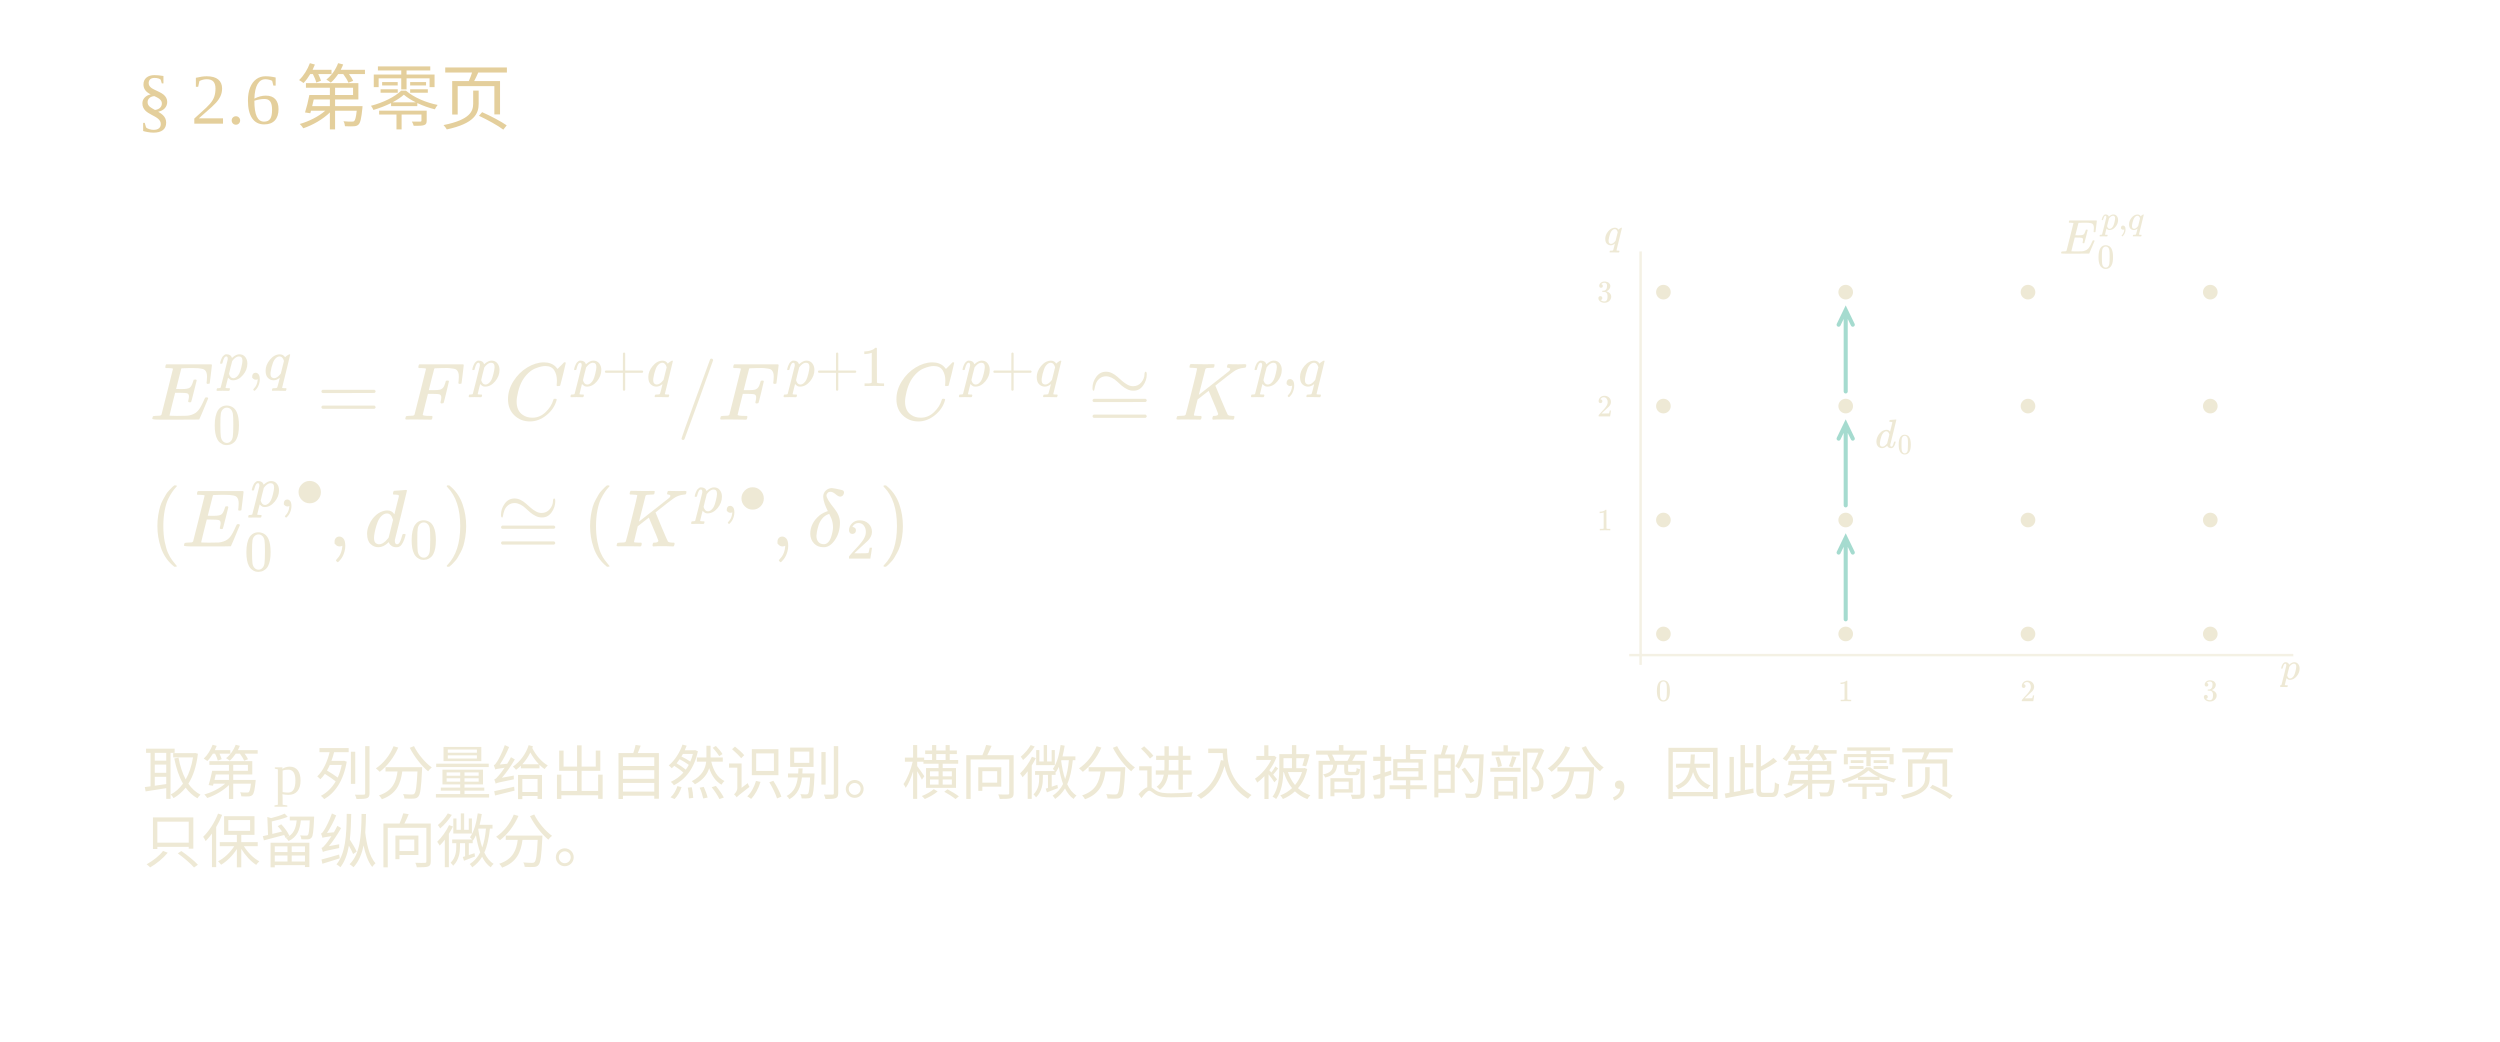
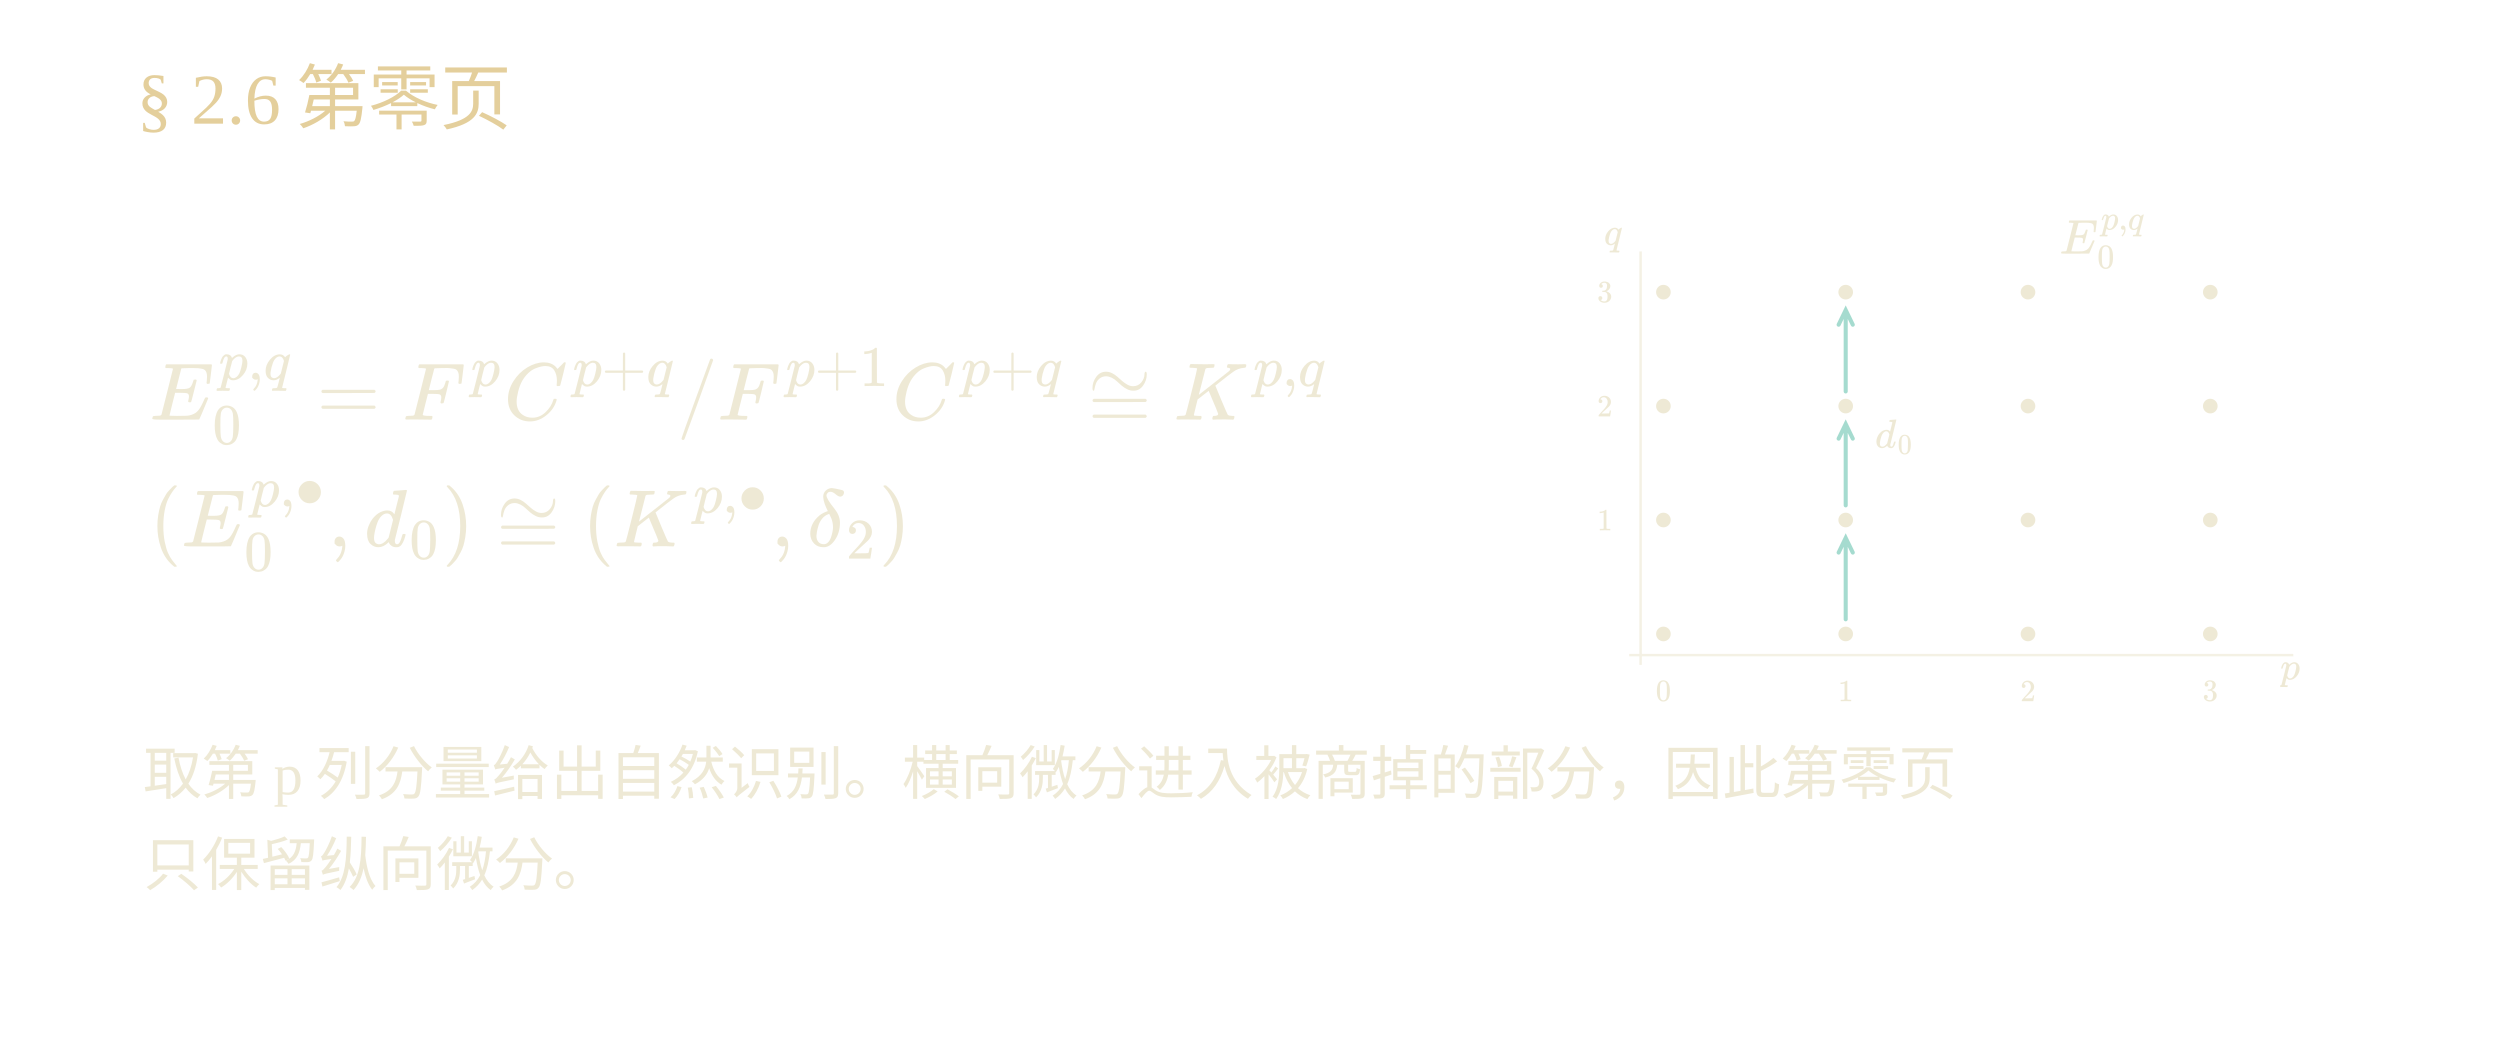
<svg xmlns="http://www.w3.org/2000/svg" width="1536" height="640" viewBox="0 0 1536 640">
  <g fill="#eee9d5" font-family="Kaiti SC, STKaiti, KaiTi, PingFang SC, serif">
    <text x="84" y="76" font-size="44" fill="#e4cf9c">
      <tspan font-family="Times New Roman, serif">§</tspan>
      <tspan font-family="Times New Roman, serif">2.6</tspan>  第零页</text>
    <svg x="92" y="122.5" width="1350" height="320" viewBox="0 0 1350 320">
      <svg x="0" y="91.14" width="724.335" height="137.72" viewBox="0 0 14486.7 2754.4">
        <svg x="0" y="0" width="14486.7" height="1196.8" viewBox="0 -883.9 14486.7 1196.8">
          <g stroke="#eee9d5" fill="#eee9d5" stroke-width="0" transform="scale(1,-1)">
            <g data-mml-node="math">
              <g data-mml-node="msubsup">
                <g data-mml-node="mi">
                  <path data-c="1D438" d="M492 213Q472 213 472 226Q472 230 477 250T482 285Q482 316 461 323T364 330H312Q311 328 277 192T243 52Q243 48 254 48T334 46Q428 46 458 48T518 61Q567 77 599 117T670 248Q680 270 683 272Q690 274 698 274Q718 274 718 261Q613 7 608 2Q605 0 322 0H133Q31 0 31 11Q31 13 34 25Q38 41 42 43T65 46Q92 46 125 49Q139 52 144 61Q146 66 215 342T285 622Q285 629 281 629Q273 632 228 634H197Q191 640 191 642T193 659Q197 676 203 680H757Q764 676 764 669Q764 664 751 557T737 447Q735 440 717 440H705Q698 445 698 453L701 476Q704 500 704 528Q704 558 697 578T678 609T643 625T596 632T532 634H485Q397 633 392 631Q388 629 386 622Q385 619 355 499T324 377Q347 376 372 376H398Q464 376 489 391T534 472Q538 488 540 490T557 493Q562 493 565 493T570 492T572 491T574 487T577 483L544 351Q511 218 508 216Q505 213 492 213Z" />
                </g>
                <g data-mml-node="TeXAtom" transform="translate(848.3,490.8) scale(0.707)" data-mjx-texclass="ORD">
                  <g data-mml-node="mi">
                    <path data-c="1D45D" d="M23 287Q24 290 25 295T30 317T40 348T55 381T75 411T101 433T134 442Q209 442 230 378L240 387Q302 442 358 442Q423 442 460 395T497 281Q497 173 421 82T249 -10Q227 -10 210 -4Q199 1 187 11T168 28L161 36Q160 35 139 -51T118 -138Q118 -144 126 -145T163 -148H188Q194 -155 194 -157T191 -175Q188 -187 185 -190T172 -194Q170 -194 161 -194T127 -193T65 -192Q-5 -192 -24 -194H-32Q-39 -187 -39 -183Q-37 -156 -26 -148H-6Q28 -147 33 -136Q36 -130 94 103T155 350Q156 355 156 364Q156 405 131 405Q109 405 94 377T71 316T59 280Q57 278 43 278H29Q23 284 23 287ZM178 102Q200 26 252 26Q282 26 310 49T356 107Q374 141 392 215T411 325V331Q411 405 350 405Q339 405 328 402T306 393T286 380T269 365T254 350T243 336T235 326L232 322Q232 321 229 308T218 264T204 212Q178 106 178 102Z" />
                  </g>
                  <g data-mml-node="mo" transform="translate(503,0)">
                    <path data-c="2C" d="M78 35T78 60T94 103T137 121Q165 121 187 96T210 8Q210 -27 201 -60T180 -117T154 -158T130 -185T117 -194Q113 -194 104 -185T95 -172Q95 -168 106 -156T131 -126T157 -76T173 -3V9L172 8Q170 7 167 6T161 3T152 1T140 0Q113 0 96 17Z" />
                  </g>
                  <g data-mml-node="mi" transform="translate(781,0)">
                    <path data-c="1D45E" d="M33 157Q33 258 109 349T280 441Q340 441 372 389Q373 390 377 395T388 406T404 418Q438 442 450 442Q454 442 457 439T460 434Q460 425 391 149Q320 -135 320 -139Q320 -147 365 -148H390Q396 -156 396 -157T393 -175Q389 -188 383 -194H370Q339 -192 262 -192Q234 -192 211 -192T174 -192T157 -193Q143 -193 143 -185Q143 -182 145 -170Q149 -154 152 -151T172 -148Q220 -148 230 -141Q238 -136 258 -53T279 32Q279 33 272 29Q224 -10 172 -10Q117 -10 75 30T33 157ZM352 326Q329 405 277 405Q242 405 210 374T160 293Q131 214 119 129Q119 126 119 118T118 106Q118 61 136 44T179 26Q233 26 290 98L298 109L352 326Z" />
                  </g>
                </g>
                <g data-mml-node="mn" transform="translate(771,-297.3) scale(0.707)">
                  <path data-c="30" d="M96 585Q152 666 249 666Q297 666 345 640T423 548Q460 465 460 320Q460 165 417 83Q397 41 362 16T301 -15T250 -22Q224 -22 198 -16T137 16T82 83Q39 165 39 320Q39 494 96 585ZM321 597Q291 629 250 629Q208 629 178 597Q153 571 145 525T137 333Q137 175 145 125T181 46Q209 16 250 16Q290 16 318 46Q347 76 354 130T362 333Q362 478 354 524T321 597Z" />
                </g>
              </g>
              <g data-mml-node="mo" transform="translate(2053.6,0)">
                <path data-c="3D" d="M56 347Q56 360 70 367H707Q722 359 722 347Q722 336 708 328L390 327H72Q56 332 56 347ZM56 153Q56 168 72 173H708Q722 163 722 153Q722 140 707 133H70Q56 140 56 153Z" />
              </g>
              <g data-mml-node="msup" transform="translate(3109.4,0)">
                <g data-mml-node="mi">
                  <path data-c="1D439" d="M48 1Q31 1 31 11Q31 13 34 25Q38 41 42 43T65 46Q92 46 125 49Q139 52 144 61Q146 66 215 342T285 622Q285 629 281 629Q273 632 228 634H197Q191 640 191 642T193 659Q197 676 203 680H742Q749 676 749 669Q749 664 736 557T722 447Q720 440 702 440H690Q683 445 683 453Q683 454 686 477T689 530Q689 560 682 579T663 610T626 626T575 633T503 634H480Q398 633 393 631Q388 629 386 623Q385 622 352 492L320 363H375Q378 363 398 363T426 364T448 367T472 374T489 386Q502 398 511 419T524 457T529 475Q532 480 548 480H560Q567 475 567 470Q567 467 536 339T502 207Q500 200 482 200H470Q463 206 463 212Q463 215 468 234T473 274Q473 303 453 310T364 317H309L277 190Q245 66 245 60Q245 46 334 46H359Q365 40 365 39T363 19Q359 6 353 0H336Q295 2 185 2Q120 2 86 2T48 1Z" />
                </g>
                <g data-mml-node="mi" transform="translate(837.3,413) scale(0.707)">
                  <path data-c="1D45D" d="M23 287Q24 290 25 295T30 317T40 348T55 381T75 411T101 433T134 442Q209 442 230 378L240 387Q302 442 358 442Q423 442 460 395T497 281Q497 173 421 82T249 -10Q227 -10 210 -4Q199 1 187 11T168 28L161 36Q160 35 139 -51T118 -138Q118 -144 126 -145T163 -148H188Q194 -155 194 -157T191 -175Q188 -187 185 -190T172 -194Q170 -194 161 -194T127 -193T65 -192Q-5 -192 -24 -194H-32Q-39 -187 -39 -183Q-37 -156 -26 -148H-6Q28 -147 33 -136Q36 -130 94 103T155 350Q156 355 156 364Q156 405 131 405Q109 405 94 377T71 316T59 280Q57 278 43 278H29Q23 284 23 287ZM178 102Q200 26 252 26Q282 26 310 49T356 107Q374 141 392 215T411 325V331Q411 405 350 405Q339 405 328 402T306 393T286 380T269 365T254 350T243 336T235 326L232 322Q232 321 229 308T218 264T204 212Q178 106 178 102Z" />
                </g>
              </g>
              <g data-mml-node="msup" transform="translate(4352.3,0)">
                <g data-mml-node="mi">
                  <path data-c="1D436" d="M50 252Q50 367 117 473T286 641T490 704Q580 704 633 653Q642 643 648 636T656 626L657 623Q660 623 684 649Q691 655 699 663T715 679T725 690L740 705H746Q760 705 760 698Q760 694 728 561Q692 422 692 421Q690 416 687 415T669 413H653Q647 419 647 422Q647 423 648 429T650 449T651 481Q651 552 619 605T510 659Q484 659 454 652T382 628T299 572T226 479Q194 422 175 346T156 222Q156 108 232 58Q280 24 350 24Q441 24 512 92T606 240Q610 253 612 255T628 257Q648 257 648 248Q648 243 647 239Q618 132 523 55T319 -22Q206 -22 128 53T50 252Z" />
                </g>
                <g data-mml-node="TeXAtom" transform="translate(845.3,413) scale(0.707)" data-mjx-texclass="ORD">
                  <g data-mml-node="mi">
                    <path data-c="1D45D" d="M23 287Q24 290 25 295T30 317T40 348T55 381T75 411T101 433T134 442Q209 442 230 378L240 387Q302 442 358 442Q423 442 460 395T497 281Q497 173 421 82T249 -10Q227 -10 210 -4Q199 1 187 11T168 28L161 36Q160 35 139 -51T118 -138Q118 -144 126 -145T163 -148H188Q194 -155 194 -157T191 -175Q188 -187 185 -190T172 -194Q170 -194 161 -194T127 -193T65 -192Q-5 -192 -24 -194H-32Q-39 -187 -39 -183Q-37 -156 -26 -148H-6Q28 -147 33 -136Q36 -130 94 103T155 350Q156 355 156 364Q156 405 131 405Q109 405 94 377T71 316T59 280Q57 278 43 278H29Q23 284 23 287ZM178 102Q200 26 252 26Q282 26 310 49T356 107Q374 141 392 215T411 325V331Q411 405 350 405Q339 405 328 402T306 393T286 380T269 365T254 350T243 336T235 326L232 322Q232 321 229 308T218 264T204 212Q178 106 178 102Z" />
                  </g>
                  <g data-mml-node="mo" transform="translate(503,0)">
                    <path data-c="2B" d="M56 237T56 250T70 270H369V420L370 570Q380 583 389 583Q402 583 409 568V270H707Q722 262 722 250T707 230H409V-68Q401 -82 391 -82H389H387Q375 -82 369 -68V230H70Q56 237 56 250Z" />
                  </g>
                  <g data-mml-node="mi" transform="translate(1281,0)">
                    <path data-c="1D45E" d="M33 157Q33 258 109 349T280 441Q340 441 372 389Q373 390 377 395T388 406T404 418Q438 442 450 442Q454 442 457 439T460 434Q460 425 391 149Q320 -135 320 -139Q320 -147 365 -148H390Q396 -156 396 -157T393 -175Q389 -188 383 -194H370Q339 -192 262 -192Q234 -192 211 -192T174 -192T157 -193Q143 -193 143 -185Q143 -182 145 -170Q149 -154 152 -151T172 -148Q220 -148 230 -141Q238 -136 258 -53T279 32Q279 33 272 29Q224 -10 172 -10Q117 -10 75 30T33 157ZM352 326Q329 405 277 405Q242 405 210 374T160 293Q131 214 119 129Q119 126 119 118T118 106Q118 61 136 44T179 26Q233 26 290 98L298 109L352 326Z" />
                  </g>
                </g>
              </g>
              <g data-mml-node="TeXAtom" data-mjx-texclass="ORD" transform="translate(6478.7,0)">
                <g data-mml-node="mo">
                  <path data-c="2F" d="M423 750Q432 750 438 744T444 730Q444 725 271 248T92 -240Q85 -250 75 -250Q68 -250 62 -245T56 -231Q56 -221 230 257T407 740Q411 750 423 750Z" />
                </g>
              </g>
              <g data-mml-node="msup" transform="translate(6978.7,0)">
                <g data-mml-node="mi">
                  <path data-c="1D439" d="M48 1Q31 1 31 11Q31 13 34 25Q38 41 42 43T65 46Q92 46 125 49Q139 52 144 61Q146 66 215 342T285 622Q285 629 281 629Q273 632 228 634H197Q191 640 191 642T193 659Q197 676 203 680H742Q749 676 749 669Q749 664 736 557T722 447Q720 440 702 440H690Q683 445 683 453Q683 454 686 477T689 530Q689 560 682 579T663 610T626 626T575 633T503 634H480Q398 633 393 631Q388 629 386 623Q385 622 352 492L320 363H375Q378 363 398 363T426 364T448 367T472 374T489 386Q502 398 511 419T524 457T529 475Q532 480 548 480H560Q567 475 567 470Q567 467 536 339T502 207Q500 200 482 200H470Q463 206 463 212Q463 215 468 234T473 274Q473 303 453 310T364 317H309L277 190Q245 66 245 60Q245 46 334 46H359Q365 40 365 39T363 19Q359 6 353 0H336Q295 2 185 2Q120 2 86 2T48 1Z" />
                </g>
                <g data-mml-node="TeXAtom" transform="translate(837.3,413) scale(0.707)" data-mjx-texclass="ORD">
                  <g data-mml-node="mi">
                    <path data-c="1D45D" d="M23 287Q24 290 25 295T30 317T40 348T55 381T75 411T101 433T134 442Q209 442 230 378L240 387Q302 442 358 442Q423 442 460 395T497 281Q497 173 421 82T249 -10Q227 -10 210 -4Q199 1 187 11T168 28L161 36Q160 35 139 -51T118 -138Q118 -144 126 -145T163 -148H188Q194 -155 194 -157T191 -175Q188 -187 185 -190T172 -194Q170 -194 161 -194T127 -193T65 -192Q-5 -192 -24 -194H-32Q-39 -187 -39 -183Q-37 -156 -26 -148H-6Q28 -147 33 -136Q36 -130 94 103T155 350Q156 355 156 364Q156 405 131 405Q109 405 94 377T71 316T59 280Q57 278 43 278H29Q23 284 23 287ZM178 102Q200 26 252 26Q282 26 310 49T356 107Q374 141 392 215T411 325V331Q411 405 350 405Q339 405 328 402T306 393T286 380T269 365T254 350T243 336T235 326L232 322Q232 321 229 308T218 264T204 212Q178 106 178 102Z" />
                  </g>
                  <g data-mml-node="mo" transform="translate(503,0)">
                    <path data-c="2B" d="M56 237T56 250T70 270H369V420L370 570Q380 583 389 583Q402 583 409 568V270H707Q722 262 722 250T707 230H409V-68Q401 -82 391 -82H389H387Q375 -82 369 -68V230H70Q56 237 56 250Z" />
                  </g>
                  <g data-mml-node="mn" transform="translate(1281,0)">
                    <path data-c="31" d="M213 578L200 573Q186 568 160 563T102 556H83V602H102Q149 604 189 617T245 641T273 663Q275 666 285 666Q294 666 302 660V361L303 61Q310 54 315 52T339 48T401 46H427V0H416Q395 3 257 3Q121 3 100 0H88V46H114Q136 46 152 46T177 47T193 50T201 52T207 57T213 61V578Z" />
                  </g>
                </g>
              </g>
              <g data-mml-node="msup" transform="translate(9125.3,0)">
                <g data-mml-node="mi">
                  <path data-c="1D436" d="M50 252Q50 367 117 473T286 641T490 704Q580 704 633 653Q642 643 648 636T656 626L657 623Q660 623 684 649Q691 655 699 663T715 679T725 690L740 705H746Q760 705 760 698Q760 694 728 561Q692 422 692 421Q690 416 687 415T669 413H653Q647 419 647 422Q647 423 648 429T650 449T651 481Q651 552 619 605T510 659Q484 659 454 652T382 628T299 572T226 479Q194 422 175 346T156 222Q156 108 232 58Q280 24 350 24Q441 24 512 92T606 240Q610 253 612 255T628 257Q648 257 648 248Q648 243 647 239Q618 132 523 55T319 -22Q206 -22 128 53T50 252Z" />
                </g>
                <g data-mml-node="TeXAtom" transform="translate(845.3,413) scale(0.707)" data-mjx-texclass="ORD">
                  <g data-mml-node="mi">
                    <path data-c="1D45D" d="M23 287Q24 290 25 295T30 317T40 348T55 381T75 411T101 433T134 442Q209 442 230 378L240 387Q302 442 358 442Q423 442 460 395T497 281Q497 173 421 82T249 -10Q227 -10 210 -4Q199 1 187 11T168 28L161 36Q160 35 139 -51T118 -138Q118 -144 126 -145T163 -148H188Q194 -155 194 -157T191 -175Q188 -187 185 -190T172 -194Q170 -194 161 -194T127 -193T65 -192Q-5 -192 -24 -194H-32Q-39 -187 -39 -183Q-37 -156 -26 -148H-6Q28 -147 33 -136Q36 -130 94 103T155 350Q156 355 156 364Q156 405 131 405Q109 405 94 377T71 316T59 280Q57 278 43 278H29Q23 284 23 287ZM178 102Q200 26 252 26Q282 26 310 49T356 107Q374 141 392 215T411 325V331Q411 405 350 405Q339 405 328 402T306 393T286 380T269 365T254 350T243 336T235 326L232 322Q232 321 229 308T218 264T204 212Q178 106 178 102Z" />
                  </g>
                  <g data-mml-node="mo" transform="translate(503,0)">
                    <path data-c="2B" d="M56 237T56 250T70 270H369V420L370 570Q380 583 389 583Q402 583 409 568V270H707Q722 262 722 250T707 230H409V-68Q401 -82 391 -82H389H387Q375 -82 369 -68V230H70Q56 237 56 250Z" />
                  </g>
                  <g data-mml-node="mi" transform="translate(1281,0)">
                    <path data-c="1D45E" d="M33 157Q33 258 109 349T280 441Q340 441 372 389Q373 390 377 395T388 406T404 418Q438 442 450 442Q454 442 457 439T460 434Q460 425 391 149Q320 -135 320 -139Q320 -147 365 -148H390Q396 -156 396 -157T393 -175Q389 -188 383 -194H370Q339 -192 262 -192Q234 -192 211 -192T174 -192T157 -193Q143 -193 143 -185Q143 -182 145 -170Q149 -154 152 -151T172 -148Q220 -148 230 -141Q238 -136 258 -53T279 32Q279 33 272 29Q224 -10 172 -10Q117 -10 75 30T33 157ZM352 326Q329 405 277 405Q242 405 210 374T160 293Q131 214 119 129Q119 126 119 118T118 106Q118 61 136 44T179 26Q233 26 290 98L298 109L352 326Z" />
                  </g>
                </g>
              </g>
              <g data-mml-node="mo" transform="translate(11529.4,0)">
                <path data-c="2245" d="M55 388Q55 463 101 526T222 589Q260 589 296 571T362 526T421 474T484 430T554 411Q616 411 655 458T694 560Q694 572 698 580T708 589Q722 589 722 556Q722 482 677 419T562 356H554Q517 356 481 374T414 418T355 471T292 515T223 533Q179 533 145 508Q109 479 96 440T80 378T69 355Q55 355 55 388ZM56 236Q56 249 70 256H707Q722 248 722 236Q722 225 708 217L390 216H72Q56 221 56 236ZM56 42Q56 57 72 62H708Q722 52 722 42Q722 30 707 22H70Q56 29 56 42Z" />
              </g>
              <g data-mml-node="msup" transform="translate(12585.2,0)">
                <g data-mml-node="mi">
                  <path data-c="1D43E" d="M285 628Q285 635 228 637Q205 637 198 638T191 647Q191 649 193 661Q199 681 203 682Q205 683 214 683H219Q260 681 355 681Q389 681 418 681T463 682T483 682Q500 682 500 674Q500 669 497 660Q496 658 496 654T495 648T493 644T490 641T486 639T479 638T470 637T456 637Q416 636 405 634T387 623L306 305Q307 305 490 449T678 597Q692 611 692 620Q692 635 667 637Q651 637 651 648Q651 650 654 662T659 677Q662 682 676 682Q680 682 711 681T791 680Q814 680 839 681T869 682Q889 682 889 672Q889 650 881 642Q878 637 862 637Q787 632 726 586Q710 576 656 534T556 455L509 418L518 396Q527 374 546 329T581 244Q656 67 661 61Q663 59 666 57Q680 47 717 46H738Q744 38 744 37T741 19Q737 6 731 0H720Q680 3 625 3Q503 3 488 0H478Q472 6 472 9T474 27Q478 40 480 43T491 46H494Q544 46 544 71Q544 75 517 141T485 216L427 354L359 301L291 248L268 155Q245 63 245 58Q245 51 253 49T303 46H334Q340 37 340 35Q340 19 333 5Q328 0 317 0Q314 0 280 1T180 2Q118 2 85 2T49 1Q31 1 31 11Q31 13 34 25Q38 41 42 43T65 46Q92 46 125 49Q139 52 144 61Q147 65 216 339T285 628Z" />
                </g>
                <g data-mml-node="TeXAtom" transform="translate(974,413) scale(0.707)" data-mjx-texclass="ORD">
                  <g data-mml-node="mi">
                    <path data-c="1D45D" d="M23 287Q24 290 25 295T30 317T40 348T55 381T75 411T101 433T134 442Q209 442 230 378L240 387Q302 442 358 442Q423 442 460 395T497 281Q497 173 421 82T249 -10Q227 -10 210 -4Q199 1 187 11T168 28L161 36Q160 35 139 -51T118 -138Q118 -144 126 -145T163 -148H188Q194 -155 194 -157T191 -175Q188 -187 185 -190T172 -194Q170 -194 161 -194T127 -193T65 -192Q-5 -192 -24 -194H-32Q-39 -187 -39 -183Q-37 -156 -26 -148H-6Q28 -147 33 -136Q36 -130 94 103T155 350Q156 355 156 364Q156 405 131 405Q109 405 94 377T71 316T59 280Q57 278 43 278H29Q23 284 23 287ZM178 102Q200 26 252 26Q282 26 310 49T356 107Q374 141 392 215T411 325V331Q411 405 350 405Q339 405 328 402T306 393T286 380T269 365T254 350T243 336T235 326L232 322Q232 321 229 308T218 264T204 212Q178 106 178 102Z" />
                  </g>
                  <g data-mml-node="mo" transform="translate(503,0)">
                    <path data-c="2C" d="M78 35T78 60T94 103T137 121Q165 121 187 96T210 8Q210 -27 201 -60T180 -117T154 -158T130 -185T117 -194Q113 -194 104 -185T95 -172Q95 -168 106 -156T131 -126T157 -76T173 -3V9L172 8Q170 7 167 6T161 3T152 1T140 0Q113 0 96 17Z" />
                  </g>
                  <g data-mml-node="mi" transform="translate(781,0)">
                    <path data-c="1D45E" d="M33 157Q33 258 109 349T280 441Q340 441 372 389Q373 390 377 395T388 406T404 418Q438 442 450 442Q454 442 457 439T460 434Q460 425 391 149Q320 -135 320 -139Q320 -147 365 -148H390Q396 -156 396 -157T393 -175Q389 -188 383 -194H370Q339 -192 262 -192Q234 -192 211 -192T174 -192T157 -193Q143 -193 143 -185Q143 -182 145 -170Q149 -154 152 -151T172 -148Q220 -148 230 -141Q238 -136 258 -53T279 32Q279 33 272 29Q224 -10 172 -10Q117 -10 75 30T33 157ZM352 326Q329 405 277 405Q242 405 210 374T160 293Q131 214 119 129Q119 126 119 118T118 106Q118 61 136 44T179 26Q233 26 290 98L298 109L352 326Z" />
                  </g>
                </g>
              </g>
            </g>
          </g>
        </svg>
        <svg x="0" y="1636.8" width="9349.9" height="1117.6" viewBox="0 -804.7 9349.9 1117.6">
          <g stroke="#eee9d5" fill="#eee9d5" stroke-width="0" transform="scale(1,-1)">
            <g data-mml-node="math">
              <g data-mml-node="mo">
                <path data-c="28" d="M94 250Q94 319 104 381T127 488T164 576T202 643T244 695T277 729T302 750H315H319Q333 750 333 741Q333 738 316 720T275 667T226 581T184 443T167 250T184 58T225 -81T274 -167T316 -220T333 -241Q333 -250 318 -250H315H302L274 -226Q180 -141 137 -14T94 250Z" />
              </g>
              <g data-mml-node="msubsup" transform="translate(389,0)">
                <g data-mml-node="mi">
                  <path data-c="1D438" d="M492 213Q472 213 472 226Q472 230 477 250T482 285Q482 316 461 323T364 330H312Q311 328 277 192T243 52Q243 48 254 48T334 46Q428 46 458 48T518 61Q567 77 599 117T670 248Q680 270 683 272Q690 274 698 274Q718 274 718 261Q613 7 608 2Q605 0 322 0H133Q31 0 31 11Q31 13 34 25Q38 41 42 43T65 46Q92 46 125 49Q139 52 144 61Q146 66 215 342T285 622Q285 629 281 629Q273 632 228 634H197Q191 640 191 642T193 659Q197 676 203 680H757Q764 676 764 669Q764 664 751 557T737 447Q735 440 717 440H705Q698 445 698 453L701 476Q704 500 704 528Q704 558 697 578T678 609T643 625T596 632T532 634H485Q397 633 392 631Q388 629 386 622Q385 619 355 499T324 377Q347 376 372 376H398Q464 376 489 391T534 472Q538 488 540 490T557 493Q562 493 565 493T570 492T572 491T574 487T577 483L544 351Q511 218 508 216Q505 213 492 213Z" />
                </g>
                <g data-mml-node="TeXAtom" transform="translate(848.3,490.8) scale(0.707)" data-mjx-texclass="ORD">
                  <g data-mml-node="mi">
                    <path data-c="1D45D" d="M23 287Q24 290 25 295T30 317T40 348T55 381T75 411T101 433T134 442Q209 442 230 378L240 387Q302 442 358 442Q423 442 460 395T497 281Q497 173 421 82T249 -10Q227 -10 210 -4Q199 1 187 11T168 28L161 36Q160 35 139 -51T118 -138Q118 -144 126 -145T163 -148H188Q194 -155 194 -157T191 -175Q188 -187 185 -190T172 -194Q170 -194 161 -194T127 -193T65 -192Q-5 -192 -24 -194H-32Q-39 -187 -39 -183Q-37 -156 -26 -148H-6Q28 -147 33 -136Q36 -130 94 103T155 350Q156 355 156 364Q156 405 131 405Q109 405 94 377T71 316T59 280Q57 278 43 278H29Q23 284 23 287ZM178 102Q200 26 252 26Q282 26 310 49T356 107Q374 141 392 215T411 325V331Q411 405 350 405Q339 405 328 402T306 393T286 380T269 365T254 350T243 336T235 326L232 322Q232 321 229 308T218 264T204 212Q178 106 178 102Z" />
                  </g>
                  <g data-mml-node="mo" transform="translate(503,0)">
                    <path data-c="2C" d="M78 35T78 60T94 103T137 121Q165 121 187 96T210 8Q210 -27 201 -60T180 -117T154 -158T130 -185T117 -194Q113 -194 104 -185T95 -172Q95 -168 106 -156T131 -126T157 -76T173 -3V9L172 8Q170 7 167 6T161 3T152 1T140 0Q113 0 96 17Z" />
                  </g>
                  <g data-mml-node="mo" transform="translate(781,0)">
                    <path data-c="2219" d="M55 251Q55 328 112 386T249 444T386 388T444 249Q444 171 388 113T250 55Q170 55 113 112T55 251Z" />
                  </g>
                </g>
                <g data-mml-node="mn" transform="translate(771,-297.3) scale(0.707)">
                  <path data-c="30" d="M96 585Q152 666 249 666Q297 666 345 640T423 548Q460 465 460 320Q460 165 417 83Q397 41 362 16T301 -15T250 -22Q224 -22 198 -16T137 16T82 83Q39 165 39 320Q39 494 96 585ZM321 597Q291 629 250 629Q208 629 178 597Q153 571 145 525T137 333Q137 175 145 125T181 46Q209 16 250 16Q290 16 318 46Q347 76 354 130T362 333Q362 478 354 524T321 597Z" />
                </g>
              </g>
              <g data-mml-node="mo" transform="translate(2193.1,0)">
                <path data-c="2C" d="M78 35T78 60T94 103T137 121Q165 121 187 96T210 8Q210 -27 201 -60T180 -117T154 -158T130 -185T117 -194Q113 -194 104 -185T95 -172Q95 -168 106 -156T131 -126T157 -76T173 -3V9L172 8Q170 7 167 6T161 3T152 1T140 0Q113 0 96 17Z" />
              </g>
              <g data-mml-node="msub" transform="translate(2637.8,0)">
                <g data-mml-node="mi">
                  <path data-c="1D451" d="M366 683Q367 683 438 688T511 694Q523 694 523 686Q523 679 450 384T375 83T374 68Q374 26 402 26Q411 27 422 35Q443 55 463 131Q469 151 473 152Q475 153 483 153H487H491Q506 153 506 145Q506 140 503 129Q490 79 473 48T445 8T417 -8Q409 -10 393 -10Q359 -10 336 5T306 36L300 51Q299 52 296 50Q294 48 292 46Q233 -10 172 -10Q117 -10 75 30T33 157Q33 205 53 255T101 341Q148 398 195 420T280 442Q336 442 364 400Q369 394 369 396Q370 400 396 505T424 616Q424 629 417 632T378 637H357Q351 643 351 645T353 664Q358 683 366 683ZM352 326Q329 405 277 405Q242 405 210 374T160 293Q131 214 119 129Q119 126 119 118T118 106Q118 61 136 44T179 26Q233 26 290 98L298 109L352 326Z" />
                </g>
                <g data-mml-node="mn" transform="translate(553,-150) scale(0.707)">
                  <path data-c="30" d="M96 585Q152 666 249 666Q297 666 345 640T423 548Q460 465 460 320Q460 165 417 83Q397 41 362 16T301 -15T250 -22Q224 -22 198 -16T137 16T82 83Q39 165 39 320Q39 494 96 585ZM321 597Q291 629 250 629Q208 629 178 597Q153 571 145 525T137 333Q137 175 145 125T181 46Q209 16 250 16Q290 16 318 46Q347 76 354 130T362 333Q362 478 354 524T321 597Z" />
                </g>
              </g>
              <g data-mml-node="mo" transform="translate(3594.3,0)">
                <path data-c="29" d="M60 749L64 750Q69 750 74 750H86L114 726Q208 641 251 514T294 250Q294 182 284 119T261 12T224 -76T186 -143T145 -194T113 -227T90 -246Q87 -249 86 -250H74Q66 -250 63 -250T58 -247T55 -238Q56 -237 66 -225Q221 -64 221 250T66 725Q56 737 55 738Q55 746 60 749Z" />
              </g>
              <g data-mml-node="mo" transform="translate(4261.1,0)">
                <path data-c="2245" d="M55 388Q55 463 101 526T222 589Q260 589 296 571T362 526T421 474T484 430T554 411Q616 411 655 458T694 560Q694 572 698 580T708 589Q722 589 722 556Q722 482 677 419T562 356H554Q517 356 481 374T414 418T355 471T292 515T223 533Q179 533 145 508Q109 479 96 440T80 378T69 355Q55 355 55 388ZM56 236Q56 249 70 256H707Q722 248 722 236Q722 225 708 217L390 216H72Q56 221 56 236ZM56 42Q56 57 72 62H708Q722 52 722 42Q722 30 707 22H70Q56 29 56 42Z" />
              </g>
              <g data-mml-node="mo" transform="translate(5316.9,0)">
                <path data-c="28" d="M94 250Q94 319 104 381T127 488T164 576T202 643T244 695T277 729T302 750H315H319Q333 750 333 741Q333 738 316 720T275 667T226 581T184 443T167 250T184 58T225 -81T274 -167T316 -220T333 -241Q333 -250 318 -250H315H302L274 -226Q180 -141 137 -14T94 250Z" />
              </g>
              <g data-mml-node="msup" transform="translate(5705.9,0)">
                <g data-mml-node="mi">
                  <path data-c="1D43E" d="M285 628Q285 635 228 637Q205 637 198 638T191 647Q191 649 193 661Q199 681 203 682Q205 683 214 683H219Q260 681 355 681Q389 681 418 681T463 682T483 682Q500 682 500 674Q500 669 497 660Q496 658 496 654T495 648T493 644T490 641T486 639T479 638T470 637T456 637Q416 636 405 634T387 623L306 305Q307 305 490 449T678 597Q692 611 692 620Q692 635 667 637Q651 637 651 648Q651 650 654 662T659 677Q662 682 676 682Q680 682 711 681T791 680Q814 680 839 681T869 682Q889 682 889 672Q889 650 881 642Q878 637 862 637Q787 632 726 586Q710 576 656 534T556 455L509 418L518 396Q527 374 546 329T581 244Q656 67 661 61Q663 59 666 57Q680 47 717 46H738Q744 38 744 37T741 19Q737 6 731 0H720Q680 3 625 3Q503 3 488 0H478Q472 6 472 9T474 27Q478 40 480 43T491 46H494Q544 46 544 71Q544 75 517 141T485 216L427 354L359 301L291 248L268 155Q245 63 245 58Q245 51 253 49T303 46H334Q340 37 340 35Q340 19 333 5Q328 0 317 0Q314 0 280 1T180 2Q118 2 85 2T49 1Q31 1 31 11Q31 13 34 25Q38 41 42 43T65 46Q92 46 125 49Q139 52 144 61Q147 65 216 339T285 628Z" />
                </g>
                <g data-mml-node="TeXAtom" transform="translate(974,413) scale(0.707)" data-mjx-texclass="ORD">
                  <g data-mml-node="mi">
                    <path data-c="1D45D" d="M23 287Q24 290 25 295T30 317T40 348T55 381T75 411T101 433T134 442Q209 442 230 378L240 387Q302 442 358 442Q423 442 460 395T497 281Q497 173 421 82T249 -10Q227 -10 210 -4Q199 1 187 11T168 28L161 36Q160 35 139 -51T118 -138Q118 -144 126 -145T163 -148H188Q194 -155 194 -157T191 -175Q188 -187 185 -190T172 -194Q170 -194 161 -194T127 -193T65 -192Q-5 -192 -24 -194H-32Q-39 -187 -39 -183Q-37 -156 -26 -148H-6Q28 -147 33 -136Q36 -130 94 103T155 350Q156 355 156 364Q156 405 131 405Q109 405 94 377T71 316T59 280Q57 278 43 278H29Q23 284 23 287ZM178 102Q200 26 252 26Q282 26 310 49T356 107Q374 141 392 215T411 325V331Q411 405 350 405Q339 405 328 402T306 393T286 380T269 365T254 350T243 336T235 326L232 322Q232 321 229 308T218 264T204 212Q178 106 178 102Z" />
                  </g>
                  <g data-mml-node="mo" transform="translate(503,0)">
                    <path data-c="2C" d="M78 35T78 60T94 103T137 121Q165 121 187 96T210 8Q210 -27 201 -60T180 -117T154 -158T130 -185T117 -194Q113 -194 104 -185T95 -172Q95 -168 106 -156T131 -126T157 -76T173 -3V9L172 8Q170 7 167 6T161 3T152 1T140 0Q113 0 96 17Z" />
                  </g>
                  <g data-mml-node="mo" transform="translate(781,0)">
                    <path data-c="2219" d="M55 251Q55 328 112 386T249 444T386 388T444 249Q444 171 388 113T250 55Q170 55 113 112T55 251Z" />
                  </g>
                </g>
              </g>
              <g data-mml-node="mo" transform="translate(7635.7,0)">
                <path data-c="2C" d="M78 35T78 60T94 103T137 121Q165 121 187 96T210 8Q210 -27 201 -60T180 -117T154 -158T130 -185T117 -194Q113 -194 104 -185T95 -172Q95 -168 106 -156T131 -126T157 -76T173 -3V9L172 8Q170 7 167 6T161 3T152 1T140 0Q113 0 96 17Z" />
              </g>
              <g data-mml-node="msub" transform="translate(8080.3,0)">
                <g data-mml-node="mi">
                  <path data-c="1D6FF" d="M195 609Q195 656 227 686T302 717Q319 716 351 709T407 697T433 690Q451 682 451 662Q451 644 438 628T403 612Q382 612 348 641T288 671T249 657T235 628Q235 584 334 463Q401 379 401 292Q401 169 340 80T205 -10H198Q127 -10 83 36T36 153Q36 286 151 382Q191 413 252 434Q252 435 245 449T230 481T214 521T201 566T195 609ZM112 130Q112 83 136 55T204 27Q233 27 256 51T291 111T309 178T316 232Q316 267 309 298T295 344T269 400L259 396Q215 381 183 342T137 256T118 179T112 130Z" />
                </g>
                <g data-mml-node="mn" transform="translate(477,-150) scale(0.707)">
                  <path data-c="32" d="M109 429Q82 429 66 447T50 491Q50 562 103 614T235 666Q326 666 387 610T449 465Q449 422 429 383T381 315T301 241Q265 210 201 149L142 93L218 92Q375 92 385 97Q392 99 409 186V189H449V186Q448 183 436 95T421 3V0H50V19V31Q50 38 56 46T86 81Q115 113 136 137Q145 147 170 174T204 211T233 244T261 278T284 308T305 340T320 369T333 401T340 431T343 464Q343 527 309 573T212 619Q179 619 154 602T119 569T109 550Q109 549 114 549Q132 549 151 535T170 489Q170 464 154 447T109 429Z" />
                </g>
              </g>
              <g data-mml-node="mo" transform="translate(8960.9,0)">
                <path data-c="29" d="M60 749L64 750Q69 750 74 750H86L114 726Q208 641 251 514T294 250Q294 182 284 119T261 12T224 -76T186 -143T145 -194T113 -227T90 -246Q87 -249 86 -250H74Q66 -250 63 -250T58 -247T55 -238Q56 -237 66 -225Q221 -64 221 250T66 725Q56 737 55 738Q55 746 60 749Z" />
              </g>
            </g>
          </g>
        </svg>
      </svg>
      <svg x="870" y="0" width="480" height="320" viewBox="0 0 480 320">
        <path d="M39 280H447M46 286V32" fill="none" stroke="#eee9d5" stroke-width="1.5" opacity=".65" />
        <svg x="438.964" y="284.368" width="12.072" height="15.264" viewBox="0 -442 503 636">
          <g stroke="#eee9d5" fill="#eee9d5" stroke-width="0" transform="scale(1,-1)">
            <g data-mml-node="math">
              <g data-mml-node="mi">
                <path data-c="1D45D" d="M23 287Q24 290 25 295T30 317T40 348T55 381T75 411T101 433T134 442Q209 442 230 378L240 387Q302 442 358 442Q423 442 460 395T497 281Q497 173 421 82T249 -10Q227 -10 210 -4Q199 1 187 11T168 28L161 36Q160 35 139 -51T118 -138Q118 -144 126 -145T163 -148H188Q194 -155 194 -157T191 -175Q188 -187 185 -190T172 -194Q170 -194 161 -194T127 -193T65 -192Q-5 -192 -24 -194H-32Q-39 -187 -39 -183Q-37 -156 -26 -148H-6Q28 -147 33 -136Q36 -130 94 103T155 350Q156 355 156 364Q156 405 131 405Q109 405 94 377T71 316T59 280Q57 278 43 278H29Q23 284 23 287ZM178 102Q200 26 252 26Q282 26 310 49T356 107Q374 141 392 215T411 325V331Q411 405 350 405Q339 405 328 402T306 393T286 380T269 365T254 350T243 336T235 326L232 322Q232 321 229 308T218 264T204 212Q178 106 178 102Z" />
              </g>
            </g>
          </g>
        </svg>
        <svg x="23.48" y="17.368" width="11.04" height="15.264" viewBox="0 -442 460 636">
          <g stroke="#eee9d5" fill="#eee9d5" stroke-width="0" transform="scale(1,-1)">
            <g data-mml-node="math">
              <g data-mml-node="mi">
                <path data-c="1D45E" d="M33 157Q33 258 109 349T280 441Q340 441 372 389Q373 390 377 395T388 406T404 418Q438 442 450 442Q454 442 457 439T460 434Q460 425 391 149Q320 -135 320 -139Q320 -147 365 -148H390Q396 -156 396 -157T393 -175Q389 -188 383 -194H370Q339 -192 262 -192Q234 -192 211 -192T174 -192T157 -193Q143 -193 143 -185Q143 -182 145 -170Q149 -154 152 -151T172 -148Q220 -148 230 -141Q238 -136 258 -53T279 32Q279 33 272 29Q224 -10 172 -10Q117 -10 75 30T33 157ZM352 326Q329 405 277 405Q242 405 210 374T160 293Q131 214 119 129Q119 126 119 118T118 106Q118 61 136 44T179 26Q233 26 290 98L298 109L352 326Z" />
              </g>
            </g>
          </g>
        </svg>
        <circle cx="60" cy="267" r="4.5" fill="#eee9d5" opacity="1" />
        <circle cx="60" cy="197" r="4.5" fill="#eee9d5" opacity="1" />
        <circle cx="60" cy="127" r="4.5" fill="#eee9d5" opacity="1" />
        <circle cx="60" cy="57" r="4.5" fill="#eee9d5" opacity="1" />
        <circle cx="172" cy="267" r="4.5" fill="#eee9d5" opacity="1" />
        <circle cx="172" cy="197" r="4.5" fill="#eee9d5" opacity="1" />
        <circle cx="172" cy="127" r="4.5" fill="#eee9d5" opacity="1" />
        <circle cx="172" cy="57" r="4.5" fill="#eee9d5" opacity="1" />
        <circle cx="284" cy="267" r="4.5" fill="#eee9d5" opacity="1" />
        <circle cx="284" cy="197" r="4.5" fill="#eee9d5" opacity="1" />
        <circle cx="284" cy="127" r="4.5" fill="#eee9d5" opacity="1" />
        <circle cx="284" cy="57" r="4.5" fill="#eee9d5" opacity="1" />
        <circle cx="396" cy="267" r="4.5" fill="#eee9d5" opacity="1" />
        <circle cx="396" cy="197" r="4.5" fill="#eee9d5" opacity="1" />
        <circle cx="396" cy="127" r="4.5" fill="#eee9d5" opacity="1" />
        <circle cx="396" cy="57" r="4.5" fill="#eee9d5" opacity="1" />
        <svg x="55.25" y="295.464" width="9.5" height="13.072" viewBox="0 -666 500 688">
          <g stroke="#eee9d5" fill="#eee9d5" stroke-width="0" transform="scale(1,-1)">
            <g data-mml-node="math">
              <g data-mml-node="mn">
                <path data-c="30" d="M96 585Q152 666 249 666Q297 666 345 640T423 548Q460 465 460 320Q460 165 417 83Q397 41 362 16T301 -15T250 -22Q224 -22 198 -16T137 16T82 83Q39 165 39 320Q39 494 96 585ZM321 597Q291 629 250 629Q208 629 178 597Q153 571 145 525T137 333Q137 175 145 125T181 46Q209 16 250 16Q290 16 318 46Q347 76 354 130T362 333Q362 478 354 524T321 597Z" />
              </g>
            </g>
          </g>
        </svg>
        <svg x="167.25" y="295.673" width="9.5" height="12.654" viewBox="0 -666 500 666">
          <g stroke="#eee9d5" fill="#eee9d5" stroke-width="0" transform="scale(1,-1)">
            <g data-mml-node="math">
              <g data-mml-node="mn">
                <path data-c="31" d="M213 578L200 573Q186 568 160 563T102 556H83V602H102Q149 604 189 617T245 641T273 663Q275 666 285 666Q294 666 302 660V361L303 61Q310 54 315 52T339 48T401 46H427V0H416Q395 3 257 3Q121 3 100 0H88V46H114Q136 46 152 46T177 47T193 50T201 52T207 57T213 61V578Z" />
              </g>
            </g>
          </g>
        </svg>
        <svg x="279.25" y="295.673" width="9.5" height="12.654" viewBox="0 -666 500 666">
          <g stroke="#eee9d5" fill="#eee9d5" stroke-width="0" transform="scale(1,-1)">
            <g data-mml-node="math">
              <g data-mml-node="mn">
                <path data-c="32" d="M109 429Q82 429 66 447T50 491Q50 562 103 614T235 666Q326 666 387 610T449 465Q449 422 429 383T381 315T301 241Q265 210 201 149L142 93L218 92Q375 92 385 97Q392 99 409 186V189H449V186Q448 183 436 95T421 3V0H50V19V31Q50 38 56 46T86 81Q115 113 136 137Q145 147 170 174T204 211T233 244T261 278T284 308T305 340T320 369T333 401T340 431T343 464Q343 527 309 573T212 619Q179 619 154 602T119 569T109 550Q109 549 114 549Q132 549 151 535T170 489Q170 464 154 447T109 429Z" />
              </g>
            </g>
          </g>
        </svg>
        <svg x="391.25" y="295.474" width="9.5" height="13.053" viewBox="0 -665 500 687">
          <g stroke="#eee9d5" fill="#eee9d5" stroke-width="0" transform="scale(1,-1)">
            <g data-mml-node="math">
              <g data-mml-node="mn">
                <path data-c="33" d="M127 463Q100 463 85 480T69 524Q69 579 117 622T233 665Q268 665 277 664Q351 652 390 611T430 522Q430 470 396 421T302 350L299 348Q299 347 308 345T337 336T375 315Q457 262 457 175Q457 96 395 37T238 -22Q158 -22 100 21T42 130Q42 158 60 175T105 193Q133 193 151 175T169 130Q169 119 166 110T159 94T148 82T136 74T126 70T118 67L114 66Q165 21 238 21Q293 21 321 74Q338 107 338 175V195Q338 290 274 322Q259 328 213 329L171 330L168 332Q166 335 166 348Q166 366 174 366Q202 366 232 371Q266 376 294 413T322 525V533Q322 590 287 612Q265 626 240 626Q208 626 181 615T143 592T132 580H135Q138 579 143 578T153 573T165 566T175 555T183 540T186 520Q186 498 172 481T127 463Z" />
              </g>
            </g>
          </g>
        </svg>
        <svg x="19.25" y="190.673" width="9.5" height="12.654" viewBox="0 -666 500 666">
          <g stroke="#eee9d5" fill="#eee9d5" stroke-width="0" transform="scale(1,-1)">
            <g data-mml-node="math">
              <g data-mml-node="mn">
                <path data-c="31" d="M213 578L200 573Q186 568 160 563T102 556H83V602H102Q149 604 189 617T245 641T273 663Q275 666 285 666Q294 666 302 660V361L303 61Q310 54 315 52T339 48T401 46H427V0H416Q395 3 257 3Q121 3 100 0H88V46H114Q136 46 152 46T177 47T193 50T201 52T207 57T213 61V578Z" />
              </g>
            </g>
          </g>
        </svg>
        <svg x="19.25" y="120.673" width="9.5" height="12.654" viewBox="0 -666 500 666">
          <g stroke="#eee9d5" fill="#eee9d5" stroke-width="0" transform="scale(1,-1)">
            <g data-mml-node="math">
              <g data-mml-node="mn">
                <path data-c="32" d="M109 429Q82 429 66 447T50 491Q50 562 103 614T235 666Q326 666 387 610T449 465Q449 422 429 383T381 315T301 241Q265 210 201 149L142 93L218 92Q375 92 385 97Q392 99 409 186V189H449V186Q448 183 436 95T421 3V0H50V19V31Q50 38 56 46T86 81Q115 113 136 137Q145 147 170 174T204 211T233 244T261 278T284 308T305 340T320 369T333 401T340 431T343 464Q343 527 309 573T212 619Q179 619 154 602T119 569T109 550Q109 549 114 549Q132 549 151 535T170 489Q170 464 154 447T109 429Z" />
              </g>
            </g>
          </g>
        </svg>
        <svg x="19.25" y="50.474" width="9.5" height="13.053" viewBox="0 -665 500 687">
          <g stroke="#eee9d5" fill="#eee9d5" stroke-width="0" transform="scale(1,-1)">
            <g data-mml-node="math">
              <g data-mml-node="mn">
                <path data-c="33" d="M127 463Q100 463 85 480T69 524Q69 579 117 622T233 665Q268 665 277 664Q351 652 390 611T430 522Q430 470 396 421T302 350L299 348Q299 347 308 345T337 336T375 315Q457 262 457 175Q457 96 395 37T238 -22Q158 -22 100 21T42 130Q42 158 60 175T105 193Q133 193 151 175T169 130Q169 119 166 110T159 94T148 82T136 74T126 70T118 67L114 66Q165 21 238 21Q293 21 321 74Q338 107 338 175V195Q338 290 274 322Q259 328 213 329L171 330L168 332Q166 335 166 348Q166 366 174 366Q202 366 232 371Q266 376 294 413T322 525V533Q322 590 287 612Q265 626 240 626Q208 626 181 615T143 592T132 580H135Q138 579 143 578T153 573T165 566T175 555T183 540T186 520Q186 498 172 481T127 463Z" />
              </g>
            </g>
          </g>
        </svg>
        <path d="M172 258L172 208m4.35 9.004L172 208l-4.35 9.004" fill="none" stroke="#a5dbcf" stroke-width="2.5" stroke-linecap="round" />
        <path d="M172 188L172 138m4.35 9.004L172 138l-4.35 9.004" fill="none" stroke="#a5dbcf" stroke-width="2.5" stroke-linecap="round" />
        <svg x="190.042" y="135.255" width="23.915" height="21.49" viewBox="0 -694 956.6 859.6">
          <g stroke="#eee9d5" fill="#eee9d5" stroke-width="0" transform="scale(1,-1)">
            <g data-mml-node="math">
              <g data-mml-node="msub">
                <g data-mml-node="mi">
                  <path data-c="1D451" d="M366 683Q367 683 438 688T511 694Q523 694 523 686Q523 679 450 384T375 83T374 68Q374 26 402 26Q411 27 422 35Q443 55 463 131Q469 151 473 152Q475 153 483 153H487H491Q506 153 506 145Q506 140 503 129Q490 79 473 48T445 8T417 -8Q409 -10 393 -10Q359 -10 336 5T306 36L300 51Q299 52 296 50Q294 48 292 46Q233 -10 172 -10Q117 -10 75 30T33 157Q33 205 53 255T101 341Q148 398 195 420T280 442Q336 442 364 400Q369 394 369 396Q370 400 396 505T424 616Q424 629 417 632T378 637H357Q351 643 351 645T353 664Q358 683 366 683ZM352 326Q329 405 277 405Q242 405 210 374T160 293Q131 214 119 129Q119 126 119 118T118 106Q118 61 136 44T179 26Q233 26 290 98L298 109L352 326Z" />
                </g>
                <g data-mml-node="mn" transform="translate(553,-150) scale(0.707)">
                  <path data-c="30" d="M96 585Q152 666 249 666Q297 666 345 640T423 548Q460 465 460 320Q460 165 417 83Q397 41 362 16T301 -15T250 -22Q224 -22 198 -16T137 16T82 83Q39 165 39 320Q39 494 96 585ZM321 597Q291 629 250 629Q208 629 178 597Q153 571 145 525T137 333Q137 175 145 125T181 46Q209 16 250 16Q290 16 318 46Q347 76 354 130T362 333Q362 478 354 524T321 597Z" />
                </g>
              </g>
            </g>
          </g>
        </svg>
        <path d="M172 118L172 68m4.35 9.004L172 68l-4.35 9.004" fill="none" stroke="#a5dbcf" stroke-width="2.5" stroke-linecap="round" />
        <svg x="303.363" y="9.257" width="53.274" height="33.486" viewBox="0 -803.3 1775.8 1116.2">
          <g stroke="#eee9d5" fill="#eee9d5" stroke-width="0" transform="scale(1,-1)">
            <g data-mml-node="math">
              <g data-mml-node="msubsup">
                <g data-mml-node="mi">
                  <path data-c="1D438" d="M492 213Q472 213 472 226Q472 230 477 250T482 285Q482 316 461 323T364 330H312Q311 328 277 192T243 52Q243 48 254 48T334 46Q428 46 458 48T518 61Q567 77 599 117T670 248Q680 270 683 272Q690 274 698 274Q718 274 718 261Q613 7 608 2Q605 0 322 0H133Q31 0 31 11Q31 13 34 25Q38 41 42 43T65 46Q92 46 125 49Q139 52 144 61Q146 66 215 342T285 622Q285 629 281 629Q273 632 228 634H197Q191 640 191 642T193 659Q197 676 203 680H757Q764 676 764 669Q764 664 751 557T737 447Q735 440 717 440H705Q698 445 698 453L701 476Q704 500 704 528Q704 558 697 578T678 609T643 625T596 632T532 634H485Q397 633 392 631Q388 629 386 622Q385 619 355 499T324 377Q347 376 372 376H398Q464 376 489 391T534 472Q538 488 540 490T557 493Q562 493 565 493T570 492T572 491T574 487T577 483L544 351Q511 218 508 216Q505 213 492 213Z" />
                </g>
                <g data-mml-node="TeXAtom" transform="translate(848.3,490.8) scale(0.707)" data-mjx-texclass="ORD">
                  <g data-mml-node="mi">
                    <path data-c="1D45D" d="M23 287Q24 290 25 295T30 317T40 348T55 381T75 411T101 433T134 442Q209 442 230 378L240 387Q302 442 358 442Q423 442 460 395T497 281Q497 173 421 82T249 -10Q227 -10 210 -4Q199 1 187 11T168 28L161 36Q160 35 139 -51T118 -138Q118 -144 126 -145T163 -148H188Q194 -155 194 -157T191 -175Q188 -187 185 -190T172 -194Q170 -194 161 -194T127 -193T65 -192Q-5 -192 -24 -194H-32Q-39 -187 -39 -183Q-37 -156 -26 -148H-6Q28 -147 33 -136Q36 -130 94 103T155 350Q156 355 156 364Q156 405 131 405Q109 405 94 377T71 316T59 280Q57 278 43 278H29Q23 284 23 287ZM178 102Q200 26 252 26Q282 26 310 49T356 107Q374 141 392 215T411 325V331Q411 405 350 405Q339 405 328 402T306 393T286 380T269 365T254 350T243 336T235 326L232 322Q232 321 229 308T218 264T204 212Q178 106 178 102Z" />
                  </g>
                  <g data-mml-node="mo" transform="translate(503,0)">
                    <path data-c="2C" d="M78 35T78 60T94 103T137 121Q165 121 187 96T210 8Q210 -27 201 -60T180 -117T154 -158T130 -185T117 -194Q113 -194 104 -185T95 -172Q95 -168 106 -156T131 -126T157 -76T173 -3V9L172 8Q170 7 167 6T161 3T152 1T140 0Q113 0 96 17Z" />
                  </g>
                  <g data-mml-node="mi" transform="translate(781,0)">
                    <path data-c="1D45E" d="M33 157Q33 258 109 349T280 441Q340 441 372 389Q373 390 377 395T388 406T404 418Q438 442 450 442Q454 442 457 439T460 434Q460 425 391 149Q320 -135 320 -139Q320 -147 365 -148H390Q396 -156 396 -157T393 -175Q389 -188 383 -194H370Q339 -192 262 -192Q234 -192 211 -192T174 -192T157 -193Q143 -193 143 -185Q143 -182 145 -170Q149 -154 152 -151T172 -148Q220 -148 230 -141Q238 -136 258 -53T279 32Q279 33 272 29Q224 -10 172 -10Q117 -10 75 30T33 157ZM352 326Q329 405 277 405Q242 405 210 374T160 293Q131 214 119 129Q119 126 119 118T118 106Q118 61 136 44T179 26Q233 26 290 98L298 109L352 326Z" />
                  </g>
                </g>
                <g data-mml-node="mn" transform="translate(771,-297.3) scale(0.707)">
                  <path data-c="30" d="M96 585Q152 666 249 666Q297 666 345 640T423 548Q460 465 460 320Q460 165 417 83Q397 41 362 16T301 -15T250 -22Q224 -22 198 -16T137 16T82 83Q39 165 39 320Q39 494 96 585ZM321 597Q291 629 250 629Q208 629 178 597Q153 571 145 525T137 333Q137 175 145 125T181 46Q209 16 250 16Q290 16 318 46Q347 76 354 130T362 333Q362 478 354 524T321 597Z" />
                </g>
              </g>
            </g>
          </g>
        </svg>
      </svg>
    </svg>
    <text x="88" y="488" font-size="36">取第 <tspan font-family="Times New Roman, serif">p</tspan> 列分量给出自然识别。横向微分进入被商掉的部分，因此第零页</text>
-     <text x="88" y="530" font-size="36">只保留纵向微分。</text>
+     <text x="88" y="544" font-size="36">只保留纵向微分。</text>
  </g>
</svg>
